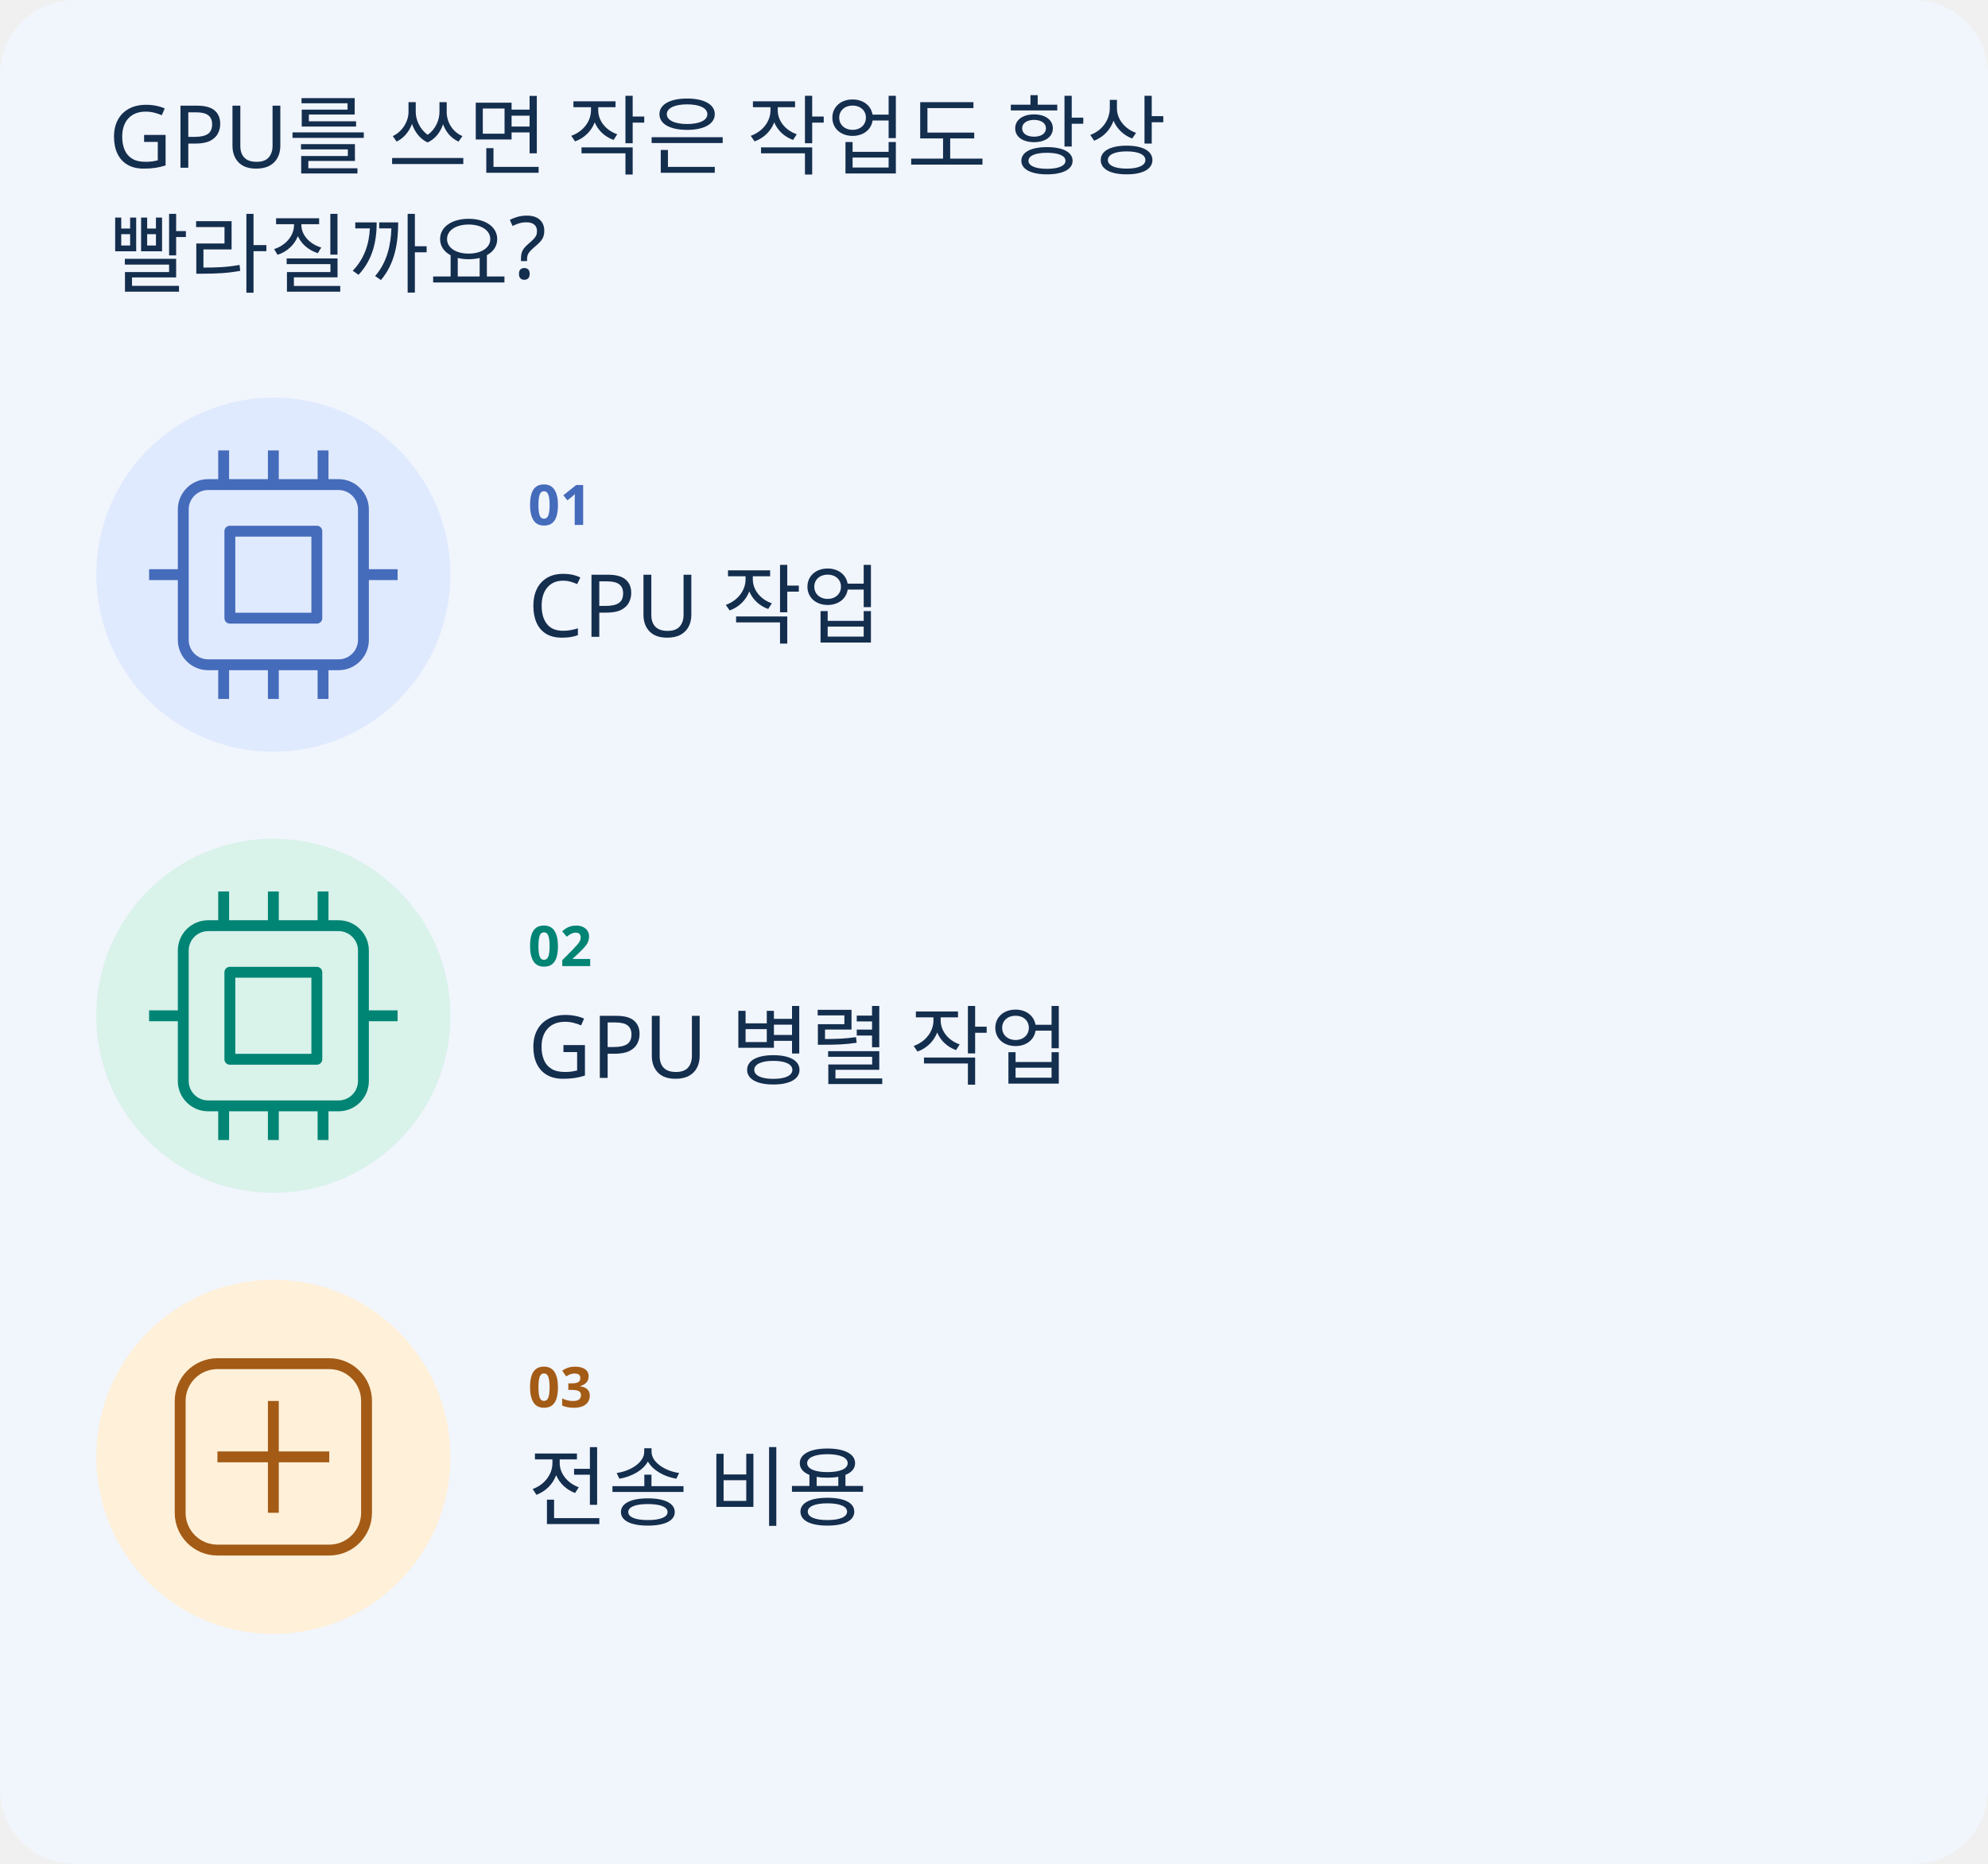
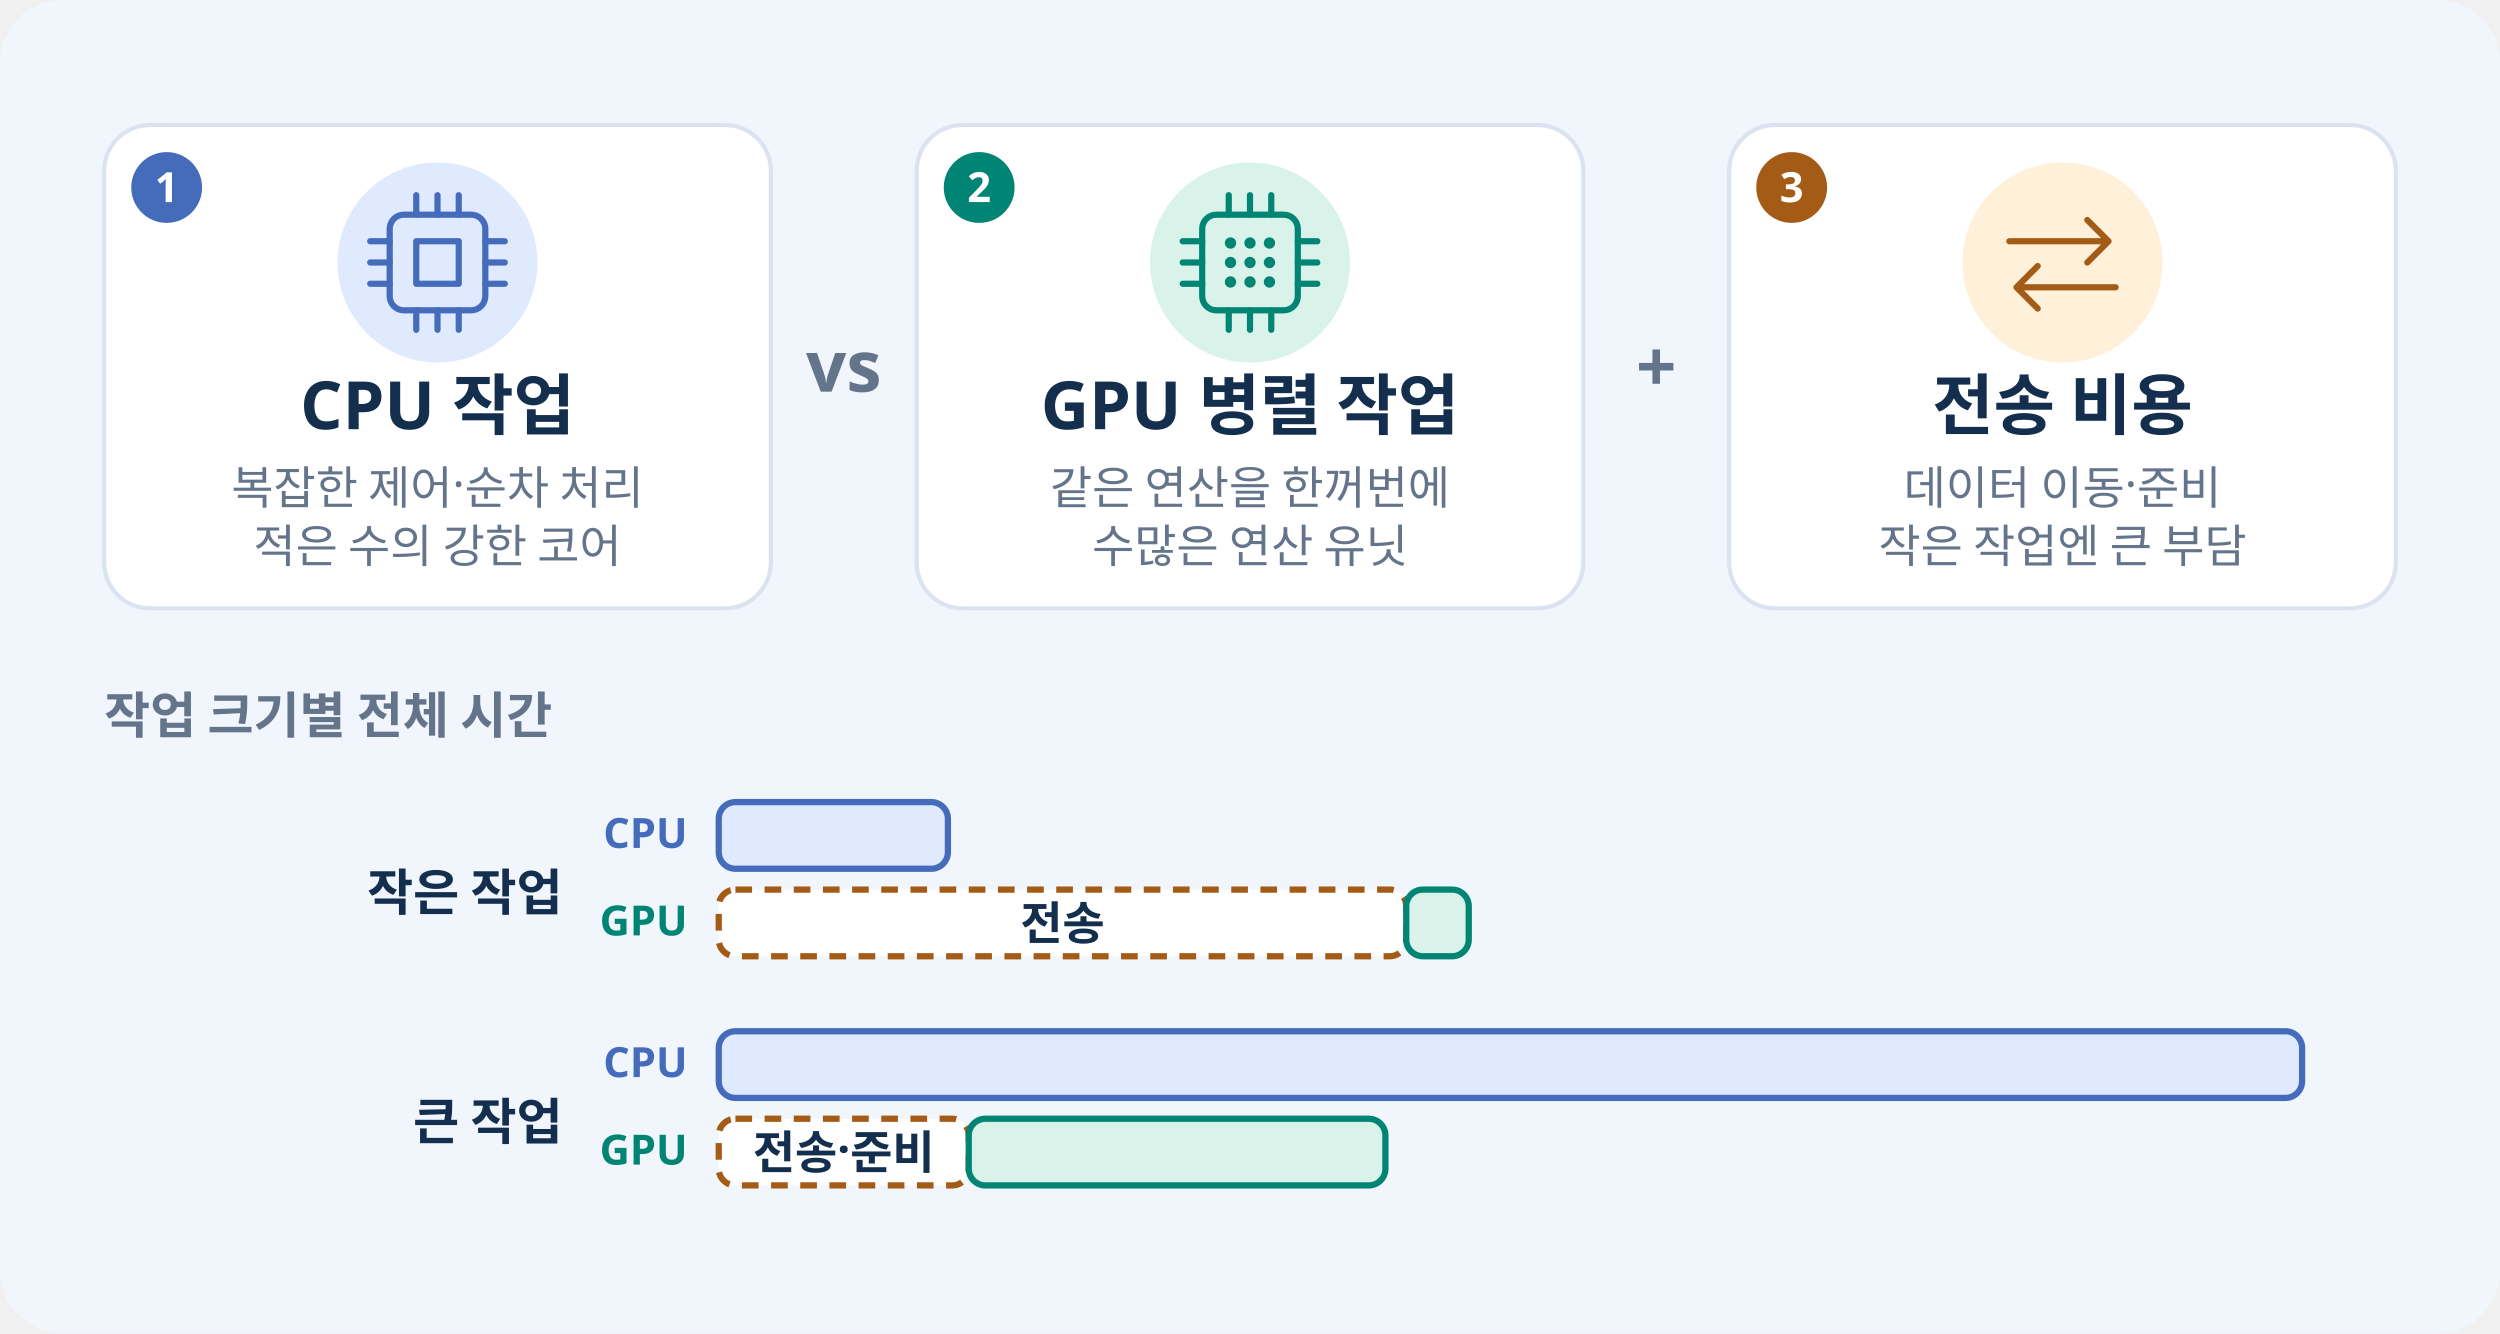
- <svg xmlns="http://www.w3.org/2000/svg" width="640" height="600" viewBox="0 0 640 600" role="img" aria-labelledby="title">
-   <rect width="100%" height="100%" rx="24" fill="#f1f5fc" />
+ <svg xmlns="http://www.w3.org/2000/svg" width="1200" height="640" viewBox="0 0 1200 640" role="img" aria-labelledby="title">
+   <defs>
+     <marker id="ah" viewBox="0 0 10 10" refX="8" refY="5" markerWidth="7" markerHeight="7" orient="auto-start-reverse">
+       <path d="M0 0L10 5L0 10z" fill="#64748b" />
+     </marker>
+   </defs>
+   <rect width="100%" height="100%" rx="30" fill="#f1f5fc" />
  <g font-family="system-ui, sans-serif">
-     <text x="35" y="54" font-size="28" fill="#142e4e">GPU를 쓰면 작은 작업도 항상</text>
-     <text x="35" y="92" font-size="28" fill="#142e4e">빨라질까요?</text>
-     <circle cx="88" cy="185" r="57" fill="#e0eafe" />
-     <g transform="translate(88 185)" fill="none" stroke="#456bbb" stroke-width="3.5" stroke-linejoin="round">
-       <rect x="-29" y="-29" width="58" height="58" rx="8" />
-       <rect x="-14" y="-14" width="28" height="28" />
-       <path d="M-16 -40V-30M0 -40V-30M16 -40V-30M-16 30V40M0 30V40M16 30V40M-40 0H-30M30 0H40" />
+     <rect x="50" y="60" width="320" height="232" rx="22" fill="#fff" stroke="#dbe3f0" stroke-width="2" />
+     <circle cx="210.0" cy="126" r="48" fill="#e0eafe" />
+     <g transform="translate(210.0 126) scale(0.85)">
+       <g fill="none" stroke="#456bbb" stroke-width="3.5" stroke-linejoin="round" stroke-linecap="round">
+         <rect x="-27" y="-27" width="54" height="54" rx="8" />
+         <rect x="-12" y="-12" width="24" height="24" />
+         <path d="M-12 -38V-27M0 -38V-27M12 -38V-27M-12 27V38M0 27V38M12 27V38M-38 -12H-27M-38 0H-27M-38 12H-27M27 -12H38M27 0H38M27 12H38" />
+       </g>
    </g>
-     <text x="170" y="169" font-size="18" fill="#456bbb" font-weight="700">01</text>
-     <text x="170" y="205" font-size="28" fill="#142e4e" font-weight="400">CPU 작업</text>
-     <circle cx="88" cy="327" r="57" fill="#d9f2ea" />
-     <g transform="translate(88 327)" fill="none" stroke="#008474" stroke-width="3.5" stroke-linejoin="round">
-       <rect x="-29" y="-29" width="58" height="58" rx="8" />
-       <rect x="-14" y="-14" width="28" height="28" />
-       <path d="M-16 -40V-30M0 -40V-30M16 -40V-30M-16 30V40M0 30V40M16 30V40M-40 0H-30M30 0H40" />
+     <circle cx="80" cy="90" r="17" fill="#456bbb" />
+     <text x="80" y="97" font-size="20" fill="#fff" font-weight="700" text-anchor="middle">1</text>
+     <text x="210.0" y="206" font-size="32" fill="#142e4e" font-weight="700" text-anchor="middle">CPU 작업</text>
+     <text x="210.0" y="242" font-size="22" fill="#64748b" font-weight="400" text-anchor="middle">복잡한 제어·순차 처리</text>
+     <text x="210.0" y="270" font-size="22" fill="#64748b" font-weight="400" text-anchor="middle">적은 수의 강한 코어</text>
+     <rect x="440" y="60" width="320" height="232" rx="22" fill="#fff" stroke="#dbe3f0" stroke-width="2" />
+     <circle cx="600.0" cy="126" r="48" fill="#d9f2ea" />
+     <g transform="translate(600.0 126) scale(0.85)">
+       <g fill="none" stroke="#008474" stroke-width="3.5" stroke-linejoin="round" stroke-linecap="round">
+         <rect x="-27" y="-27" width="54" height="54" rx="8" />
+         <path d="M-12 -38V-27M0 -38V-27M12 -38V-27M-12 27V38M0 27V38M12 27V38M-38 -12H-27M-38 0H-27M-38 12H-27M27 -12H38M27 0H38M27 12H38" />
+         <circle cx="-11" cy="-11" r="3.2" fill="#008474" stroke="none" />
+         <circle cx="-11" cy="0" r="3.2" fill="#008474" stroke="none" />
+         <circle cx="-11" cy="11" r="3.2" fill="#008474" stroke="none" />
+         <circle cx="0" cy="-11" r="3.2" fill="#008474" stroke="none" />
+         <circle cx="0" cy="0" r="3.2" fill="#008474" stroke="none" />
+         <circle cx="0" cy="11" r="3.2" fill="#008474" stroke="none" />
+         <circle cx="11" cy="-11" r="3.2" fill="#008474" stroke="none" />
+         <circle cx="11" cy="0" r="3.2" fill="#008474" stroke="none" />
+         <circle cx="11" cy="11" r="3.2" fill="#008474" stroke="none" />
+       </g>
    </g>
-     <text x="170" y="311" font-size="18" fill="#008474" font-weight="700">02</text>
-     <text x="170" y="347" font-size="28" fill="#142e4e" font-weight="400">GPU 병렬 작업</text>
-     <circle cx="88" cy="469" r="57" fill="#fff0d9" />
-     <g transform="translate(88 469)" fill="none" stroke="#a35b16" stroke-width="3.5" stroke-linejoin="round">
-       <rect x="-30" y="-30" width="60" height="60" rx="12" />
-       <path d="M-18 0H18M0 -18V18" />
+     <circle cx="470" cy="90" r="17" fill="#008474" />
+     <text x="470" y="97" font-size="20" fill="#fff" font-weight="700" text-anchor="middle">2</text>
+     <text x="600.0" y="206" font-size="32" fill="#142e4e" font-weight="700" text-anchor="middle">GPU 병렬 작업</text>
+     <text x="600.0" y="242" font-size="22" fill="#64748b" font-weight="400" text-anchor="middle">같은 연산을 한꺼번에</text>
+     <text x="600.0" y="270" font-size="22" fill="#64748b" font-weight="400" text-anchor="middle">수많은 연산 유닛</text>
+     <rect x="830" y="60" width="320" height="232" rx="22" fill="#fff" stroke="#dbe3f0" stroke-width="2" />
+     <circle cx="990.0" cy="126" r="48" fill="#fff0d9" />
+     <g transform="translate(990.0 126) scale(0.85)">
+       <g fill="none" stroke="#a35b16" stroke-width="3.5" stroke-linejoin="round" stroke-linecap="round">
+         <path d="M-30 -12H26M14 -24L26 -12L14 0M30 14H-26M-14 2L-26 14L-14 26" />
+       </g>
    </g>
-     <text x="170" y="453" font-size="18" fill="#a35b16" font-weight="700">03</text>
-     <text x="170" y="489" font-size="28" fill="#142e4e" font-weight="400">전송 비용</text>
+     <circle cx="860" cy="90" r="17" fill="#a35b16" />
+     <text x="860" y="97" font-size="20" fill="#fff" font-weight="700" text-anchor="middle">3</text>
+     <text x="990.0" y="206" font-size="32" fill="#142e4e" font-weight="700" text-anchor="middle">전송 비용</text>
+     <text x="990.0" y="242" font-size="22" fill="#64748b" font-weight="400" text-anchor="middle">데이터 이동·준비</text>
+     <text x="990.0" y="270" font-size="22" fill="#64748b" font-weight="400" text-anchor="middle">작은 작업엔 큰 부담</text>
+     <text x="405.0" y="188.0" font-size="34" fill="#64748b" font-weight="700" text-anchor="middle">vs</text>
+     <text x="795.0" y="188.0" font-size="34" fill="#64748b" font-weight="700" text-anchor="middle">+</text>
+     <text x="50" y="352" font-size="24" fill="#64748b" font-weight="700" text-anchor="start">작업 크기별 전체 시간</text>
+     <text x="270" y="437" font-size="24" fill="#142e4e" font-weight="700" text-anchor="end">작은 작업</text>
+     <text x="330" y="407" font-size="20" fill="#456bbb" font-weight="700" text-anchor="end">CPU</text>
+     <rect x="345" y="385" width="110" height="32" rx="8" fill="#e0eafe" stroke="#456bbb" stroke-width="3" />
+     <text x="330" y="449" font-size="20" fill="#008474" font-weight="700" text-anchor="end">GPU</text>
+     <rect x="345" y="427" width="330" height="32" rx="8" fill="#fff" stroke="#a35b16" stroke-width="3" stroke-dasharray="8 6" />
+     <text x="510.0" y="451.0" font-size="22" fill="#142e4e" font-weight="700" text-anchor="middle">전송</text>
+     <rect x="675" y="427" width="30" height="32" rx="8" fill="#d9f2ea" stroke="#008474" stroke-width="3" />
+     <text x="270" y="547" font-size="24" fill="#142e4e" font-weight="700" text-anchor="end">큰 작업</text>
+     <text x="330" y="517" font-size="20" fill="#456bbb" font-weight="700" text-anchor="end">CPU</text>
+     <rect x="345" y="495" width="760" height="32" rx="8" fill="#e0eafe" stroke="#456bbb" stroke-width="3" />
+     <text x="330" y="559" font-size="20" fill="#008474" font-weight="700" text-anchor="end">GPU</text>
+     <rect x="345" y="537" width="120" height="32" rx="8" fill="#fff" stroke="#a35b16" stroke-width="3" stroke-dasharray="8 6" />
+     <text x="405.0" y="561.0" font-size="22" fill="#142e4e" font-weight="700" text-anchor="middle">전송·준비</text>
+     <rect x="465" y="537" width="200" height="32" rx="8" fill="#d9f2ea" stroke="#008474" stroke-width="3" />
  </g>
</svg>
